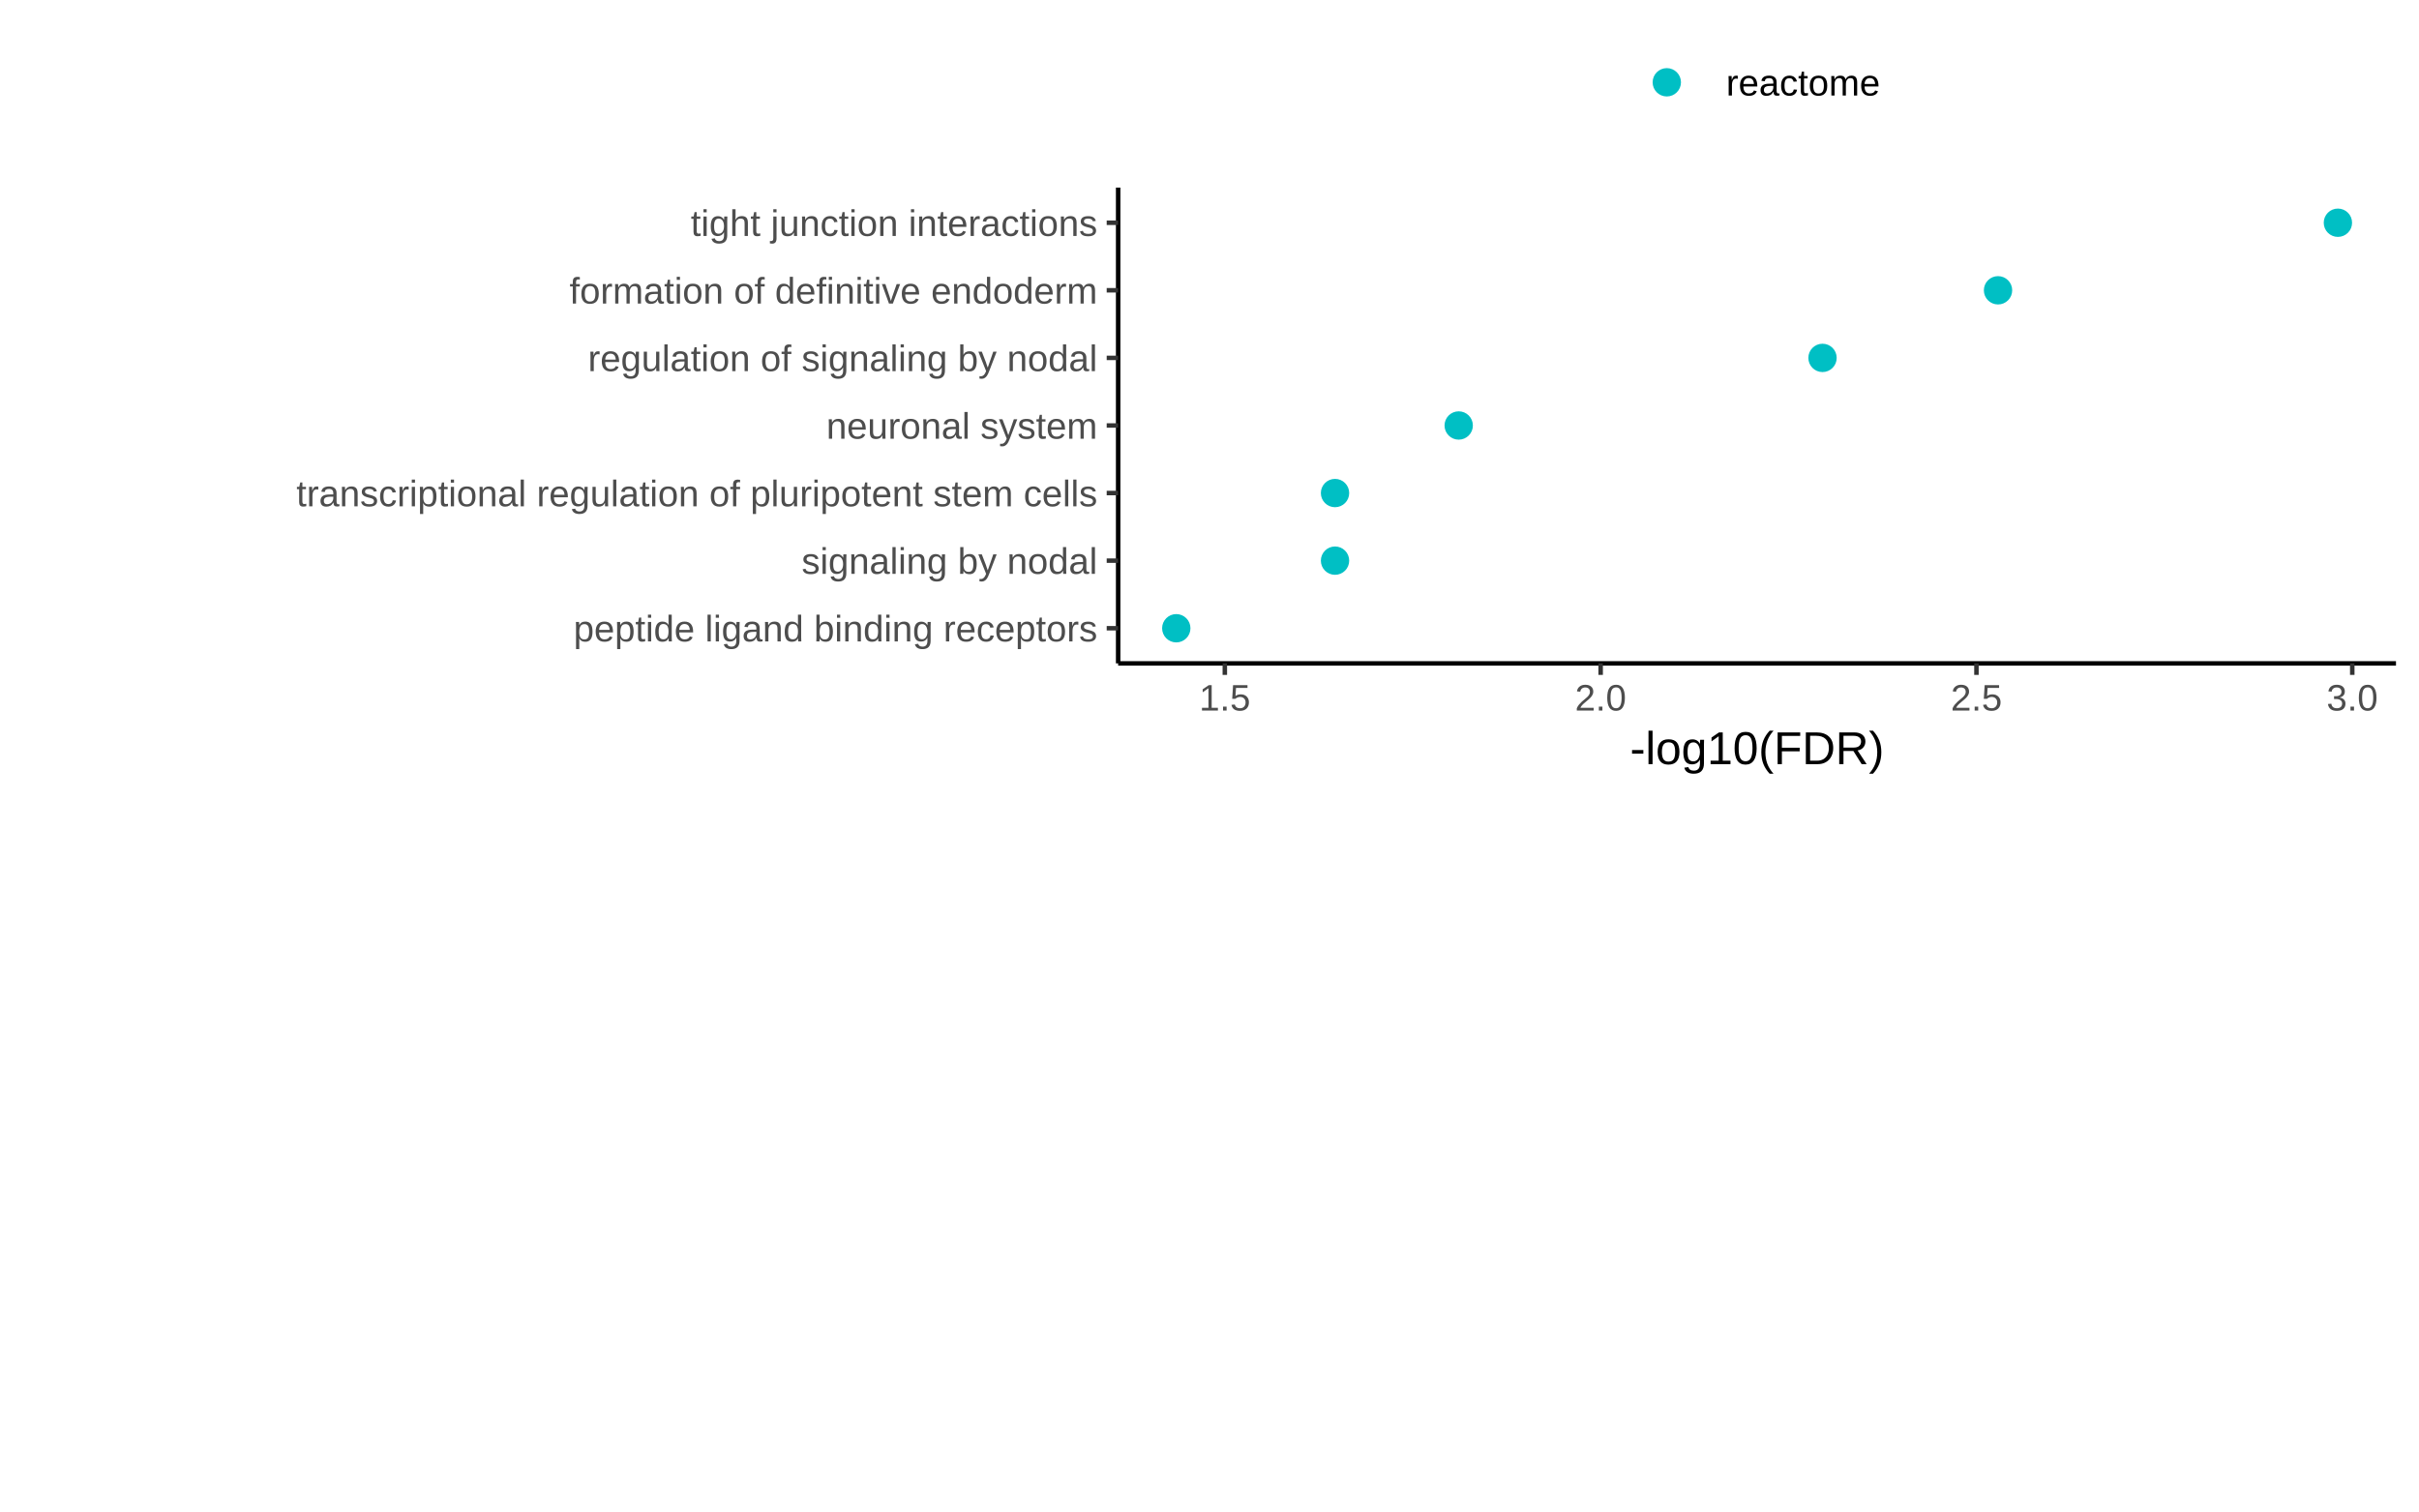
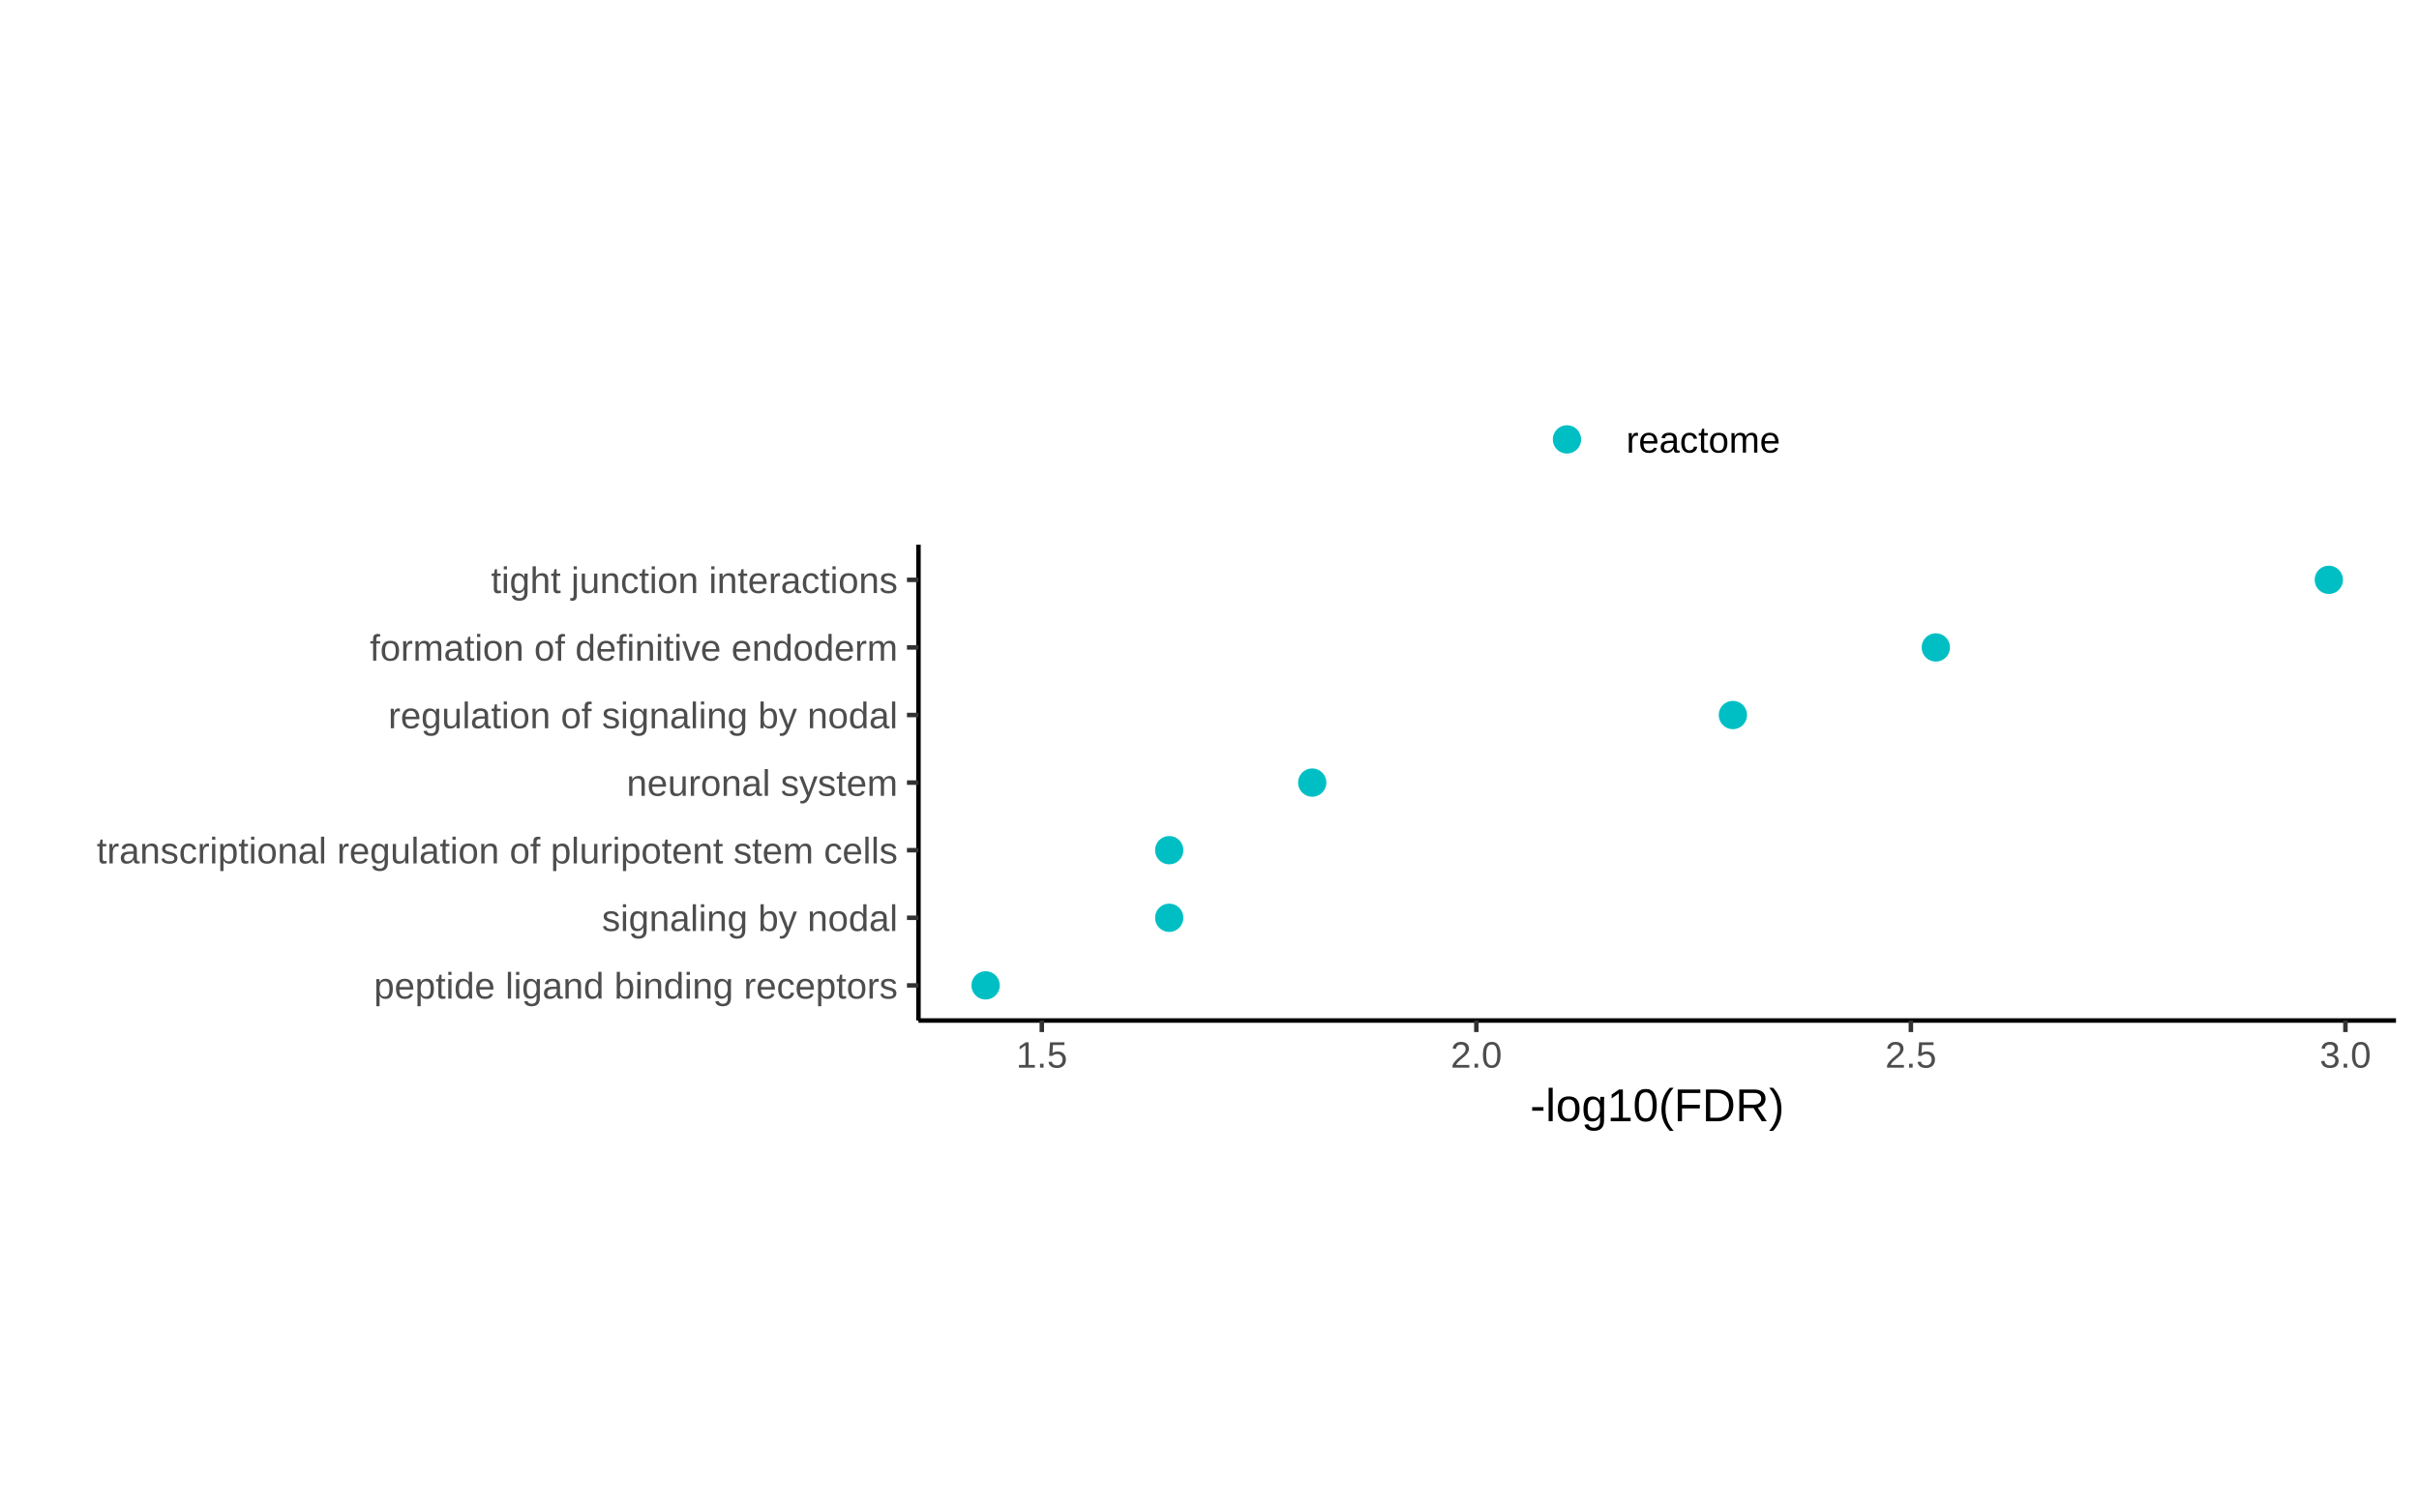
- <svg xmlns="http://www.w3.org/2000/svg" class="svglite" width="576.00pt" height="360.00pt" viewBox="0 0 576.00 360.00">
-   <defs>
-     <style type="text/css">
+ <svg xmlns="http://www.w3.org/2000/svg" width="576.00pt" height="360.00pt" viewBox="0 0 576.00 360.00">
+   <g class="svglite">
+     <defs>
+       <style type="text/css">
    .svglite line, .svglite polyline, .svglite polygon, .svglite path, .svglite rect, .svglite circle {
      fill: none;
      stroke: #000000;
      stroke-linecap: round;
      stroke-linejoin: round;
      stroke-miterlimit: 10.00;
    }
    .svglite text {
      white-space: pre;
    }
+     .svglite g.glyphgroup path {
+       fill: inherit;
+       stroke: none;
+     }
  </style>
-   </defs>
-   <rect width="100%" height="100%" style="stroke: none; fill: none;" />
-   <defs>
-     <clipPath id="cpMC4wMHw1NzYuMDB8MC4wMHwzNjAuMDA=">
-       <rect x="0.00" y="0.00" width="576.00" height="360.00" />
-     </clipPath>
-   </defs>
-   <g clip-path="url(#cpMC4wMHw1NzYuMDB8MC4wMHwzNjAuMDA=)">
+     </defs>
+     <rect width="100%" height="100%" style="stroke: none; fill: none;" />
+     <defs>
+       <clipPath id="cpMC4wMHw1NzYuMDB8MC4wMHwzNjAuMDA=">
+         <rect x="0.00" y="0.00" width="576.00" height="360.00" />
+       </clipPath>
+     </defs>
+     <g clip-path="url(#cpMC4wMHw1NzYuMDB8MC4wMHwzNjAuMDA=)">
</g>
-   <defs>
-     <clipPath id="cpMC4wMHw1NzYuMDB8MC4wMHwxODkuOTA=">
-       <rect x="0.00" y="0.00" width="576.00" height="189.90" />
-     </clipPath>
-   </defs>
-   <g clip-path="url(#cpMC4wMHw1NzYuMDB8MC4wMHwxODkuOTA=)">
-     <rect x="0.00" y="-0" width="576.00" height="189.90" style="stroke-width: 1.07; stroke: none;" />
-   </g>
-   <g clip-path="url(#cpMC4wMHw1NzYuMDB8MC4wMHwzNjAuMDA=)">
+     <defs>
+       <clipPath id="cpMC4wMHw1NzYuMDB8ODUuMDV8Mjc0Ljk1">
+         <rect x="0.00" y="85.05" width="576.00" height="189.90" />
+       </clipPath>
+     </defs>
+     <g clip-path="url(#cpMC4wMHw1NzYuMDB8ODUuMDV8Mjc0Ljk1)">
+       <rect x="0.00" y="85.05" width="576.00" height="189.90" style="stroke-width: 1.07; stroke: none;" />
+     </g>
+     <g clip-path="url(#cpMC4wMHw1NzYuMDB8MC4wMHwzNjAuMDA=)">
</g>
-   <defs>
-     <clipPath id="cpMjY2LjI1fDU3MC41Mnw0NC42OHwxNTguMDA=">
-       <rect x="266.25" y="44.68" width="304.27" height="113.32" />
-     </clipPath>
-   </defs>
-   <g clip-path="url(#cpMjY2LjI1fDU3MC41Mnw0NC42OHwxNTguMDA=)">
-     <rect x="266.25" y="44.68" width="304.27" height="113.32" style="stroke-width: 1.07; stroke: none;" />
-     <circle cx="280.09" cy="149.63" r="3.02" style="stroke-width: 0.71; stroke: #00BFC4; fill: #00BFC4;" />
-     <circle cx="317.89" cy="133.53" r="3.02" style="stroke-width: 0.71; stroke: #00BFC4; fill: #00BFC4;" />
-     <circle cx="317.89" cy="117.43" r="3.02" style="stroke-width: 0.71; stroke: #00BFC4; fill: #00BFC4;" />
-     <circle cx="347.34" cy="101.34" r="3.02" style="stroke-width: 0.71; stroke: #00BFC4; fill: #00BFC4;" />
-     <circle cx="433.97" cy="85.24" r="3.02" style="stroke-width: 0.71; stroke: #00BFC4; fill: #00BFC4;" />
-     <circle cx="475.76" cy="69.14" r="3.02" style="stroke-width: 0.71; stroke: #00BFC4; fill: #00BFC4;" />
-     <circle cx="556.69" cy="53.05" r="3.02" style="stroke-width: 0.71; stroke: #00BFC4; fill: #00BFC4;" />
-   </g>
-   <g clip-path="url(#cpMC4wMHw1NzYuMDB8MC4wMHwzNjAuMDA=)">
-     <polyline points="266.25,158.00 266.25,44.68 " style="stroke-width: 1.07; stroke-linecap: butt;" />
-     <text x="261.32" y="152.78" text-anchor="end" style="font-size: 8.80px;fill: #4D4D4D; font-family: &quot;Arial&quot;;" textLength="224.82px" lengthAdjust="spacingAndGlyphs">                                         peptide ligand binding receptors</text>
-     <text x="261.32" y="136.68" text-anchor="end" style="font-size: 8.80px;fill: #4D4D4D; font-family: &quot;Arial&quot;;" textLength="209.57px" lengthAdjust="spacingAndGlyphs">                                                         signaling by nodal</text>
-     <text x="261.32" y="120.59" text-anchor="end" style="font-size: 8.80px;fill: #4D4D4D; font-family: &quot;Arial&quot;;" textLength="237.09px" lengthAdjust="spacingAndGlyphs">                   transcriptional regulation of pluripotent stem cells</text>
-     <text x="261.32" y="104.49" text-anchor="end" style="font-size: 8.80px;fill: #4D4D4D; font-family: &quot;Arial&quot;;" textLength="211.01px" lengthAdjust="spacingAndGlyphs">                                                            neuronal system</text>
-     <text x="261.32" y="88.39" text-anchor="end" style="font-size: 8.80px;fill: #4D4D4D; font-family: &quot;Arial&quot;;" textLength="221.39px" lengthAdjust="spacingAndGlyphs">                                         regulation of signaling by nodal</text>
-     <text x="261.32" y="72.30" text-anchor="end" style="font-size: 8.80px;fill: #4D4D4D; font-family: &quot;Arial&quot;;" textLength="225.76px" lengthAdjust="spacingAndGlyphs">                                         formation of definitive endoderm</text>
-     <text x="261.32" y="56.20" text-anchor="end" style="font-size: 8.80px;fill: #4D4D4D; font-family: &quot;Arial&quot;;" textLength="211.54px" lengthAdjust="spacingAndGlyphs">                                               tight junction interactions</text>
-     <polyline points="263.52,149.63 266.25,149.63 " style="stroke-width: 1.07; stroke: #333333; stroke-linecap: butt;" />
-     <polyline points="263.52,133.53 266.25,133.53 " style="stroke-width: 1.07; stroke: #333333; stroke-linecap: butt;" />
-     <polyline points="263.52,117.43 266.25,117.43 " style="stroke-width: 1.07; stroke: #333333; stroke-linecap: butt;" />
-     <polyline points="263.52,101.34 266.25,101.34 " style="stroke-width: 1.07; stroke: #333333; stroke-linecap: butt;" />
-     <polyline points="263.52,85.24 266.25,85.24 " style="stroke-width: 1.07; stroke: #333333; stroke-linecap: butt;" />
-     <polyline points="263.52,69.14 266.25,69.14 " style="stroke-width: 1.07; stroke: #333333; stroke-linecap: butt;" />
-     <polyline points="263.52,53.05 266.25,53.05 " style="stroke-width: 1.07; stroke: #333333; stroke-linecap: butt;" />
-     <polyline points="266.25,158.00 570.52,158.00 " style="stroke-width: 1.07; stroke-linecap: butt;" />
-     <polyline points="291.65,160.74 291.65,158.00 " style="stroke-width: 1.07; stroke: #333333; stroke-linecap: butt;" />
-     <polyline points="381.14,160.74 381.14,158.00 " style="stroke-width: 1.07; stroke: #333333; stroke-linecap: butt;" />
-     <polyline points="470.62,160.74 470.62,158.00 " style="stroke-width: 1.07; stroke: #333333; stroke-linecap: butt;" />
-     <polyline points="560.11,160.74 560.11,158.00 " style="stroke-width: 1.07; stroke: #333333; stroke-linecap: butt;" />
-     <text x="291.65" y="169.23" text-anchor="middle" style="font-size: 8.80px;fill: #4D4D4D; font-family: &quot;Arial&quot;;" textLength="12.23px" lengthAdjust="spacingAndGlyphs">1.5</text>
-     <text x="381.14" y="169.23" text-anchor="middle" style="font-size: 8.80px;fill: #4D4D4D; font-family: &quot;Arial&quot;;" textLength="12.23px" lengthAdjust="spacingAndGlyphs">2.0</text>
-     <text x="470.62" y="169.23" text-anchor="middle" style="font-size: 8.80px;fill: #4D4D4D; font-family: &quot;Arial&quot;;" textLength="12.23px" lengthAdjust="spacingAndGlyphs">2.5</text>
-     <text x="560.11" y="169.23" text-anchor="middle" style="font-size: 8.80px;fill: #4D4D4D; font-family: &quot;Arial&quot;;" textLength="12.23px" lengthAdjust="spacingAndGlyphs">3.0</text>
-     <text x="418.39" y="182.00" text-anchor="middle" style="font-size: 11.00px; font-family: &quot;Arial&quot;;" textLength="60.52px" lengthAdjust="spacingAndGlyphs">-log10(FDR)</text>
-     <rect x="382.77" y="5.48" width="71.23" height="28.24" style="stroke-width: 1.07; stroke: none;" />
-     <rect x="388.25" y="10.96" width="17.28" height="17.28" style="stroke-width: 1.07; stroke: none;" />
-     <circle cx="396.89" cy="19.60" r="3.02" style="stroke-width: 0.71; stroke: #00BFC4; fill: #00BFC4;" />
-     <text x="411.01" y="22.75" style="font-size: 8.80px; font-family: &quot;Arial&quot;;" textLength="36.68px" lengthAdjust="spacingAndGlyphs">reactome</text>
+     <defs>
+       <clipPath id="cpMjE4LjcwfDU3MC41MnwxMjkuNzN8MjQzLjA2">
+         <rect x="218.70" y="129.73" width="351.82" height="113.33" />
+       </clipPath>
+     </defs>
+     <g clip-path="url(#cpMjE4LjcwfDU3MC41MnwxMjkuNzN8MjQzLjA2)">
+       <rect x="218.70" y="129.73" width="351.82" height="113.33" style="stroke-width: 1.07; stroke: none;" />
+       <circle cx="234.69" cy="234.69" r="3.02" style="stroke-width: 0.71; stroke: #00BFC4; fill: #00BFC4;" />
+       <circle cx="278.41" cy="218.59" r="3.02" style="stroke-width: 0.71; stroke: #00BFC4; fill: #00BFC4;" />
+       <circle cx="278.41" cy="202.49" r="3.02" style="stroke-width: 0.71; stroke: #00BFC4; fill: #00BFC4;" />
+       <circle cx="312.46" cy="186.39" r="3.02" style="stroke-width: 0.71; stroke: #00BFC4; fill: #00BFC4;" />
+       <circle cx="412.63" cy="170.30" r="3.02" style="stroke-width: 0.71; stroke: #00BFC4; fill: #00BFC4;" />
+       <circle cx="460.95" cy="154.20" r="3.02" style="stroke-width: 0.71; stroke: #00BFC4; fill: #00BFC4;" />
+       <circle cx="554.53" cy="138.10" r="3.02" style="stroke-width: 0.71; stroke: #00BFC4; fill: #00BFC4;" />
+     </g>
+     <g clip-path="url(#cpMC4wMHw1NzYuMDB8MC4wMHwzNjAuMDA=)">
+       <polyline points="218.70,243.06 218.70,129.73 " style="stroke-width: 1.07; stroke-linecap: butt;" />
+       <text x="213.77" y="237.84" text-anchor="end" style="font-size: 8.80px;fill: #4D4D4D; font-family: &quot;Arial&quot;;" textLength="124.64px" lengthAdjust="spacingAndGlyphs">peptide ligand binding receptors</text>
+       <text x="213.77" y="221.74" text-anchor="end" style="font-size: 8.80px;fill: #4D4D4D; font-family: &quot;Arial&quot;;" textLength="70.41px" lengthAdjust="spacingAndGlyphs">signaling by nodal</text>
+       <text x="213.77" y="205.64" text-anchor="end" style="font-size: 8.80px;fill: #4D4D4D; font-family: &quot;Arial&quot;;" textLength="190.58px" lengthAdjust="spacingAndGlyphs">transcriptional regulation of pluripotent stem cells</text>
+       <text x="213.77" y="189.54" text-anchor="end" style="font-size: 8.80px;fill: #4D4D4D; font-family: &quot;Arial&quot;;" textLength="64.53px" lengthAdjust="spacingAndGlyphs">neuronal system</text>
+       <text x="213.77" y="173.45" text-anchor="end" style="font-size: 8.80px;fill: #4D4D4D; font-family: &quot;Arial&quot;;" textLength="121.22px" lengthAdjust="spacingAndGlyphs">regulation of signaling by nodal</text>
+       <text x="213.77" y="157.35" text-anchor="end" style="font-size: 8.80px;fill: #4D4D4D; font-family: &quot;Arial&quot;;" textLength="125.58px" lengthAdjust="spacingAndGlyphs">formation of definitive endoderm</text>
+       <text x="213.77" y="141.25" text-anchor="end" style="font-size: 8.80px;fill: #4D4D4D; font-family: &quot;Arial&quot;;" textLength="96.77px" lengthAdjust="spacingAndGlyphs">tight junction interactions</text>
+       <polyline points="215.96,234.69 218.70,234.69 " style="stroke-width: 1.07; stroke: #333333; stroke-linecap: butt;" />
+       <polyline points="215.96,218.59 218.70,218.59 " style="stroke-width: 1.07; stroke: #333333; stroke-linecap: butt;" />
+       <polyline points="215.96,202.49 218.70,202.49 " style="stroke-width: 1.07; stroke: #333333; stroke-linecap: butt;" />
+       <polyline points="215.96,186.39 218.70,186.39 " style="stroke-width: 1.07; stroke: #333333; stroke-linecap: butt;" />
+       <polyline points="215.96,170.30 218.70,170.30 " style="stroke-width: 1.07; stroke: #333333; stroke-linecap: butt;" />
+       <polyline points="215.96,154.20 218.70,154.20 " style="stroke-width: 1.07; stroke: #333333; stroke-linecap: butt;" />
+       <polyline points="215.96,138.10 218.70,138.10 " style="stroke-width: 1.07; stroke: #333333; stroke-linecap: butt;" />
+       <polyline points="218.70,243.06 570.52,243.06 " style="stroke-width: 1.07; stroke-linecap: butt;" />
+       <polyline points="248.07,245.80 248.07,243.06 " style="stroke-width: 1.07; stroke: #333333; stroke-linecap: butt;" />
+       <polyline points="351.54,245.80 351.54,243.06 " style="stroke-width: 1.07; stroke: #333333; stroke-linecap: butt;" />
+       <polyline points="455.01,245.80 455.01,243.06 " style="stroke-width: 1.07; stroke: #333333; stroke-linecap: butt;" />
+       <polyline points="558.48,245.80 558.48,243.06 " style="stroke-width: 1.07; stroke: #333333; stroke-linecap: butt;" />
+       <text x="248.07" y="254.29" text-anchor="middle" style="font-size: 8.80px;fill: #4D4D4D; font-family: &quot;Arial&quot;;" textLength="12.22px" lengthAdjust="spacingAndGlyphs">1.5</text>
+       <text x="351.54" y="254.29" text-anchor="middle" style="font-size: 8.80px;fill: #4D4D4D; font-family: &quot;Arial&quot;;" textLength="12.22px" lengthAdjust="spacingAndGlyphs">2.0</text>
+       <text x="455.01" y="254.29" text-anchor="middle" style="font-size: 8.80px;fill: #4D4D4D; font-family: &quot;Arial&quot;;" textLength="12.22px" lengthAdjust="spacingAndGlyphs">2.5</text>
+       <text x="558.48" y="254.29" text-anchor="middle" style="font-size: 8.80px;fill: #4D4D4D; font-family: &quot;Arial&quot;;" textLength="12.22px" lengthAdjust="spacingAndGlyphs">3.0</text>
+       <text x="394.61" y="267.05" text-anchor="middle" style="font-size: 11.00px; font-family: &quot;Arial&quot;;" textLength="60.50px" lengthAdjust="spacingAndGlyphs">-log10(FDR)</text>
+       <rect x="359.00" y="90.53" width="71.23" height="28.24" style="stroke-width: 1.07; stroke: none;" />
+       <rect x="364.48" y="96.01" width="17.28" height="17.28" style="stroke-width: 1.07; stroke: none;" />
+       <circle cx="373.12" cy="104.65" r="3.02" style="stroke-width: 0.71; stroke: #00BFC4; fill: #00BFC4;" />
+       <text x="387.24" y="107.80" style="font-size: 8.80px; font-family: &quot;Arial&quot;;" textLength="36.66px" lengthAdjust="spacingAndGlyphs">reactome</text>
+     </g>
  </g>
</svg>
